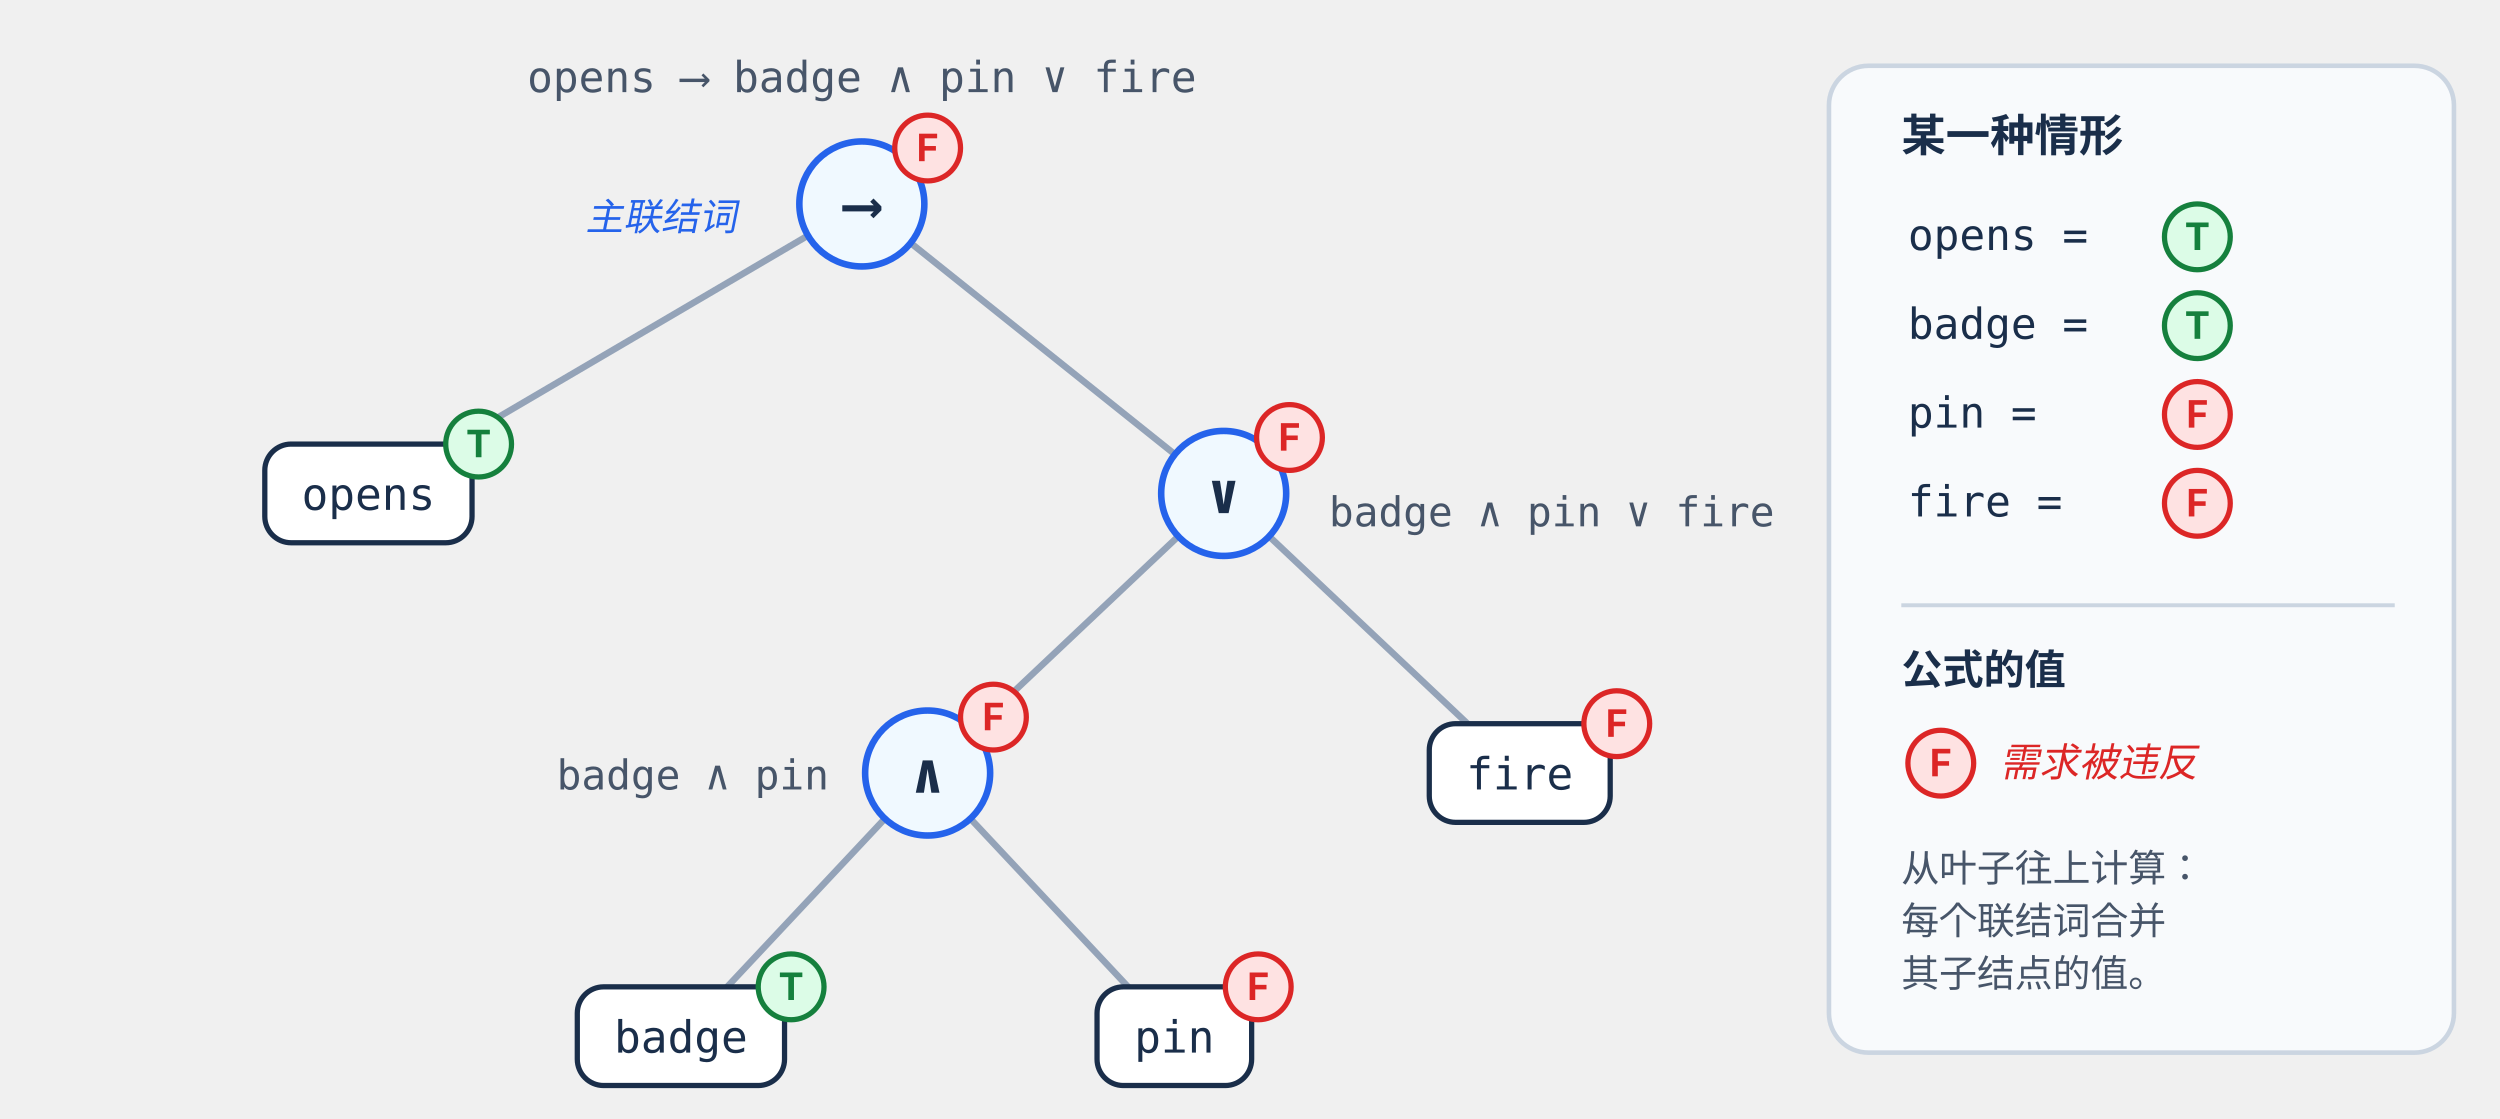
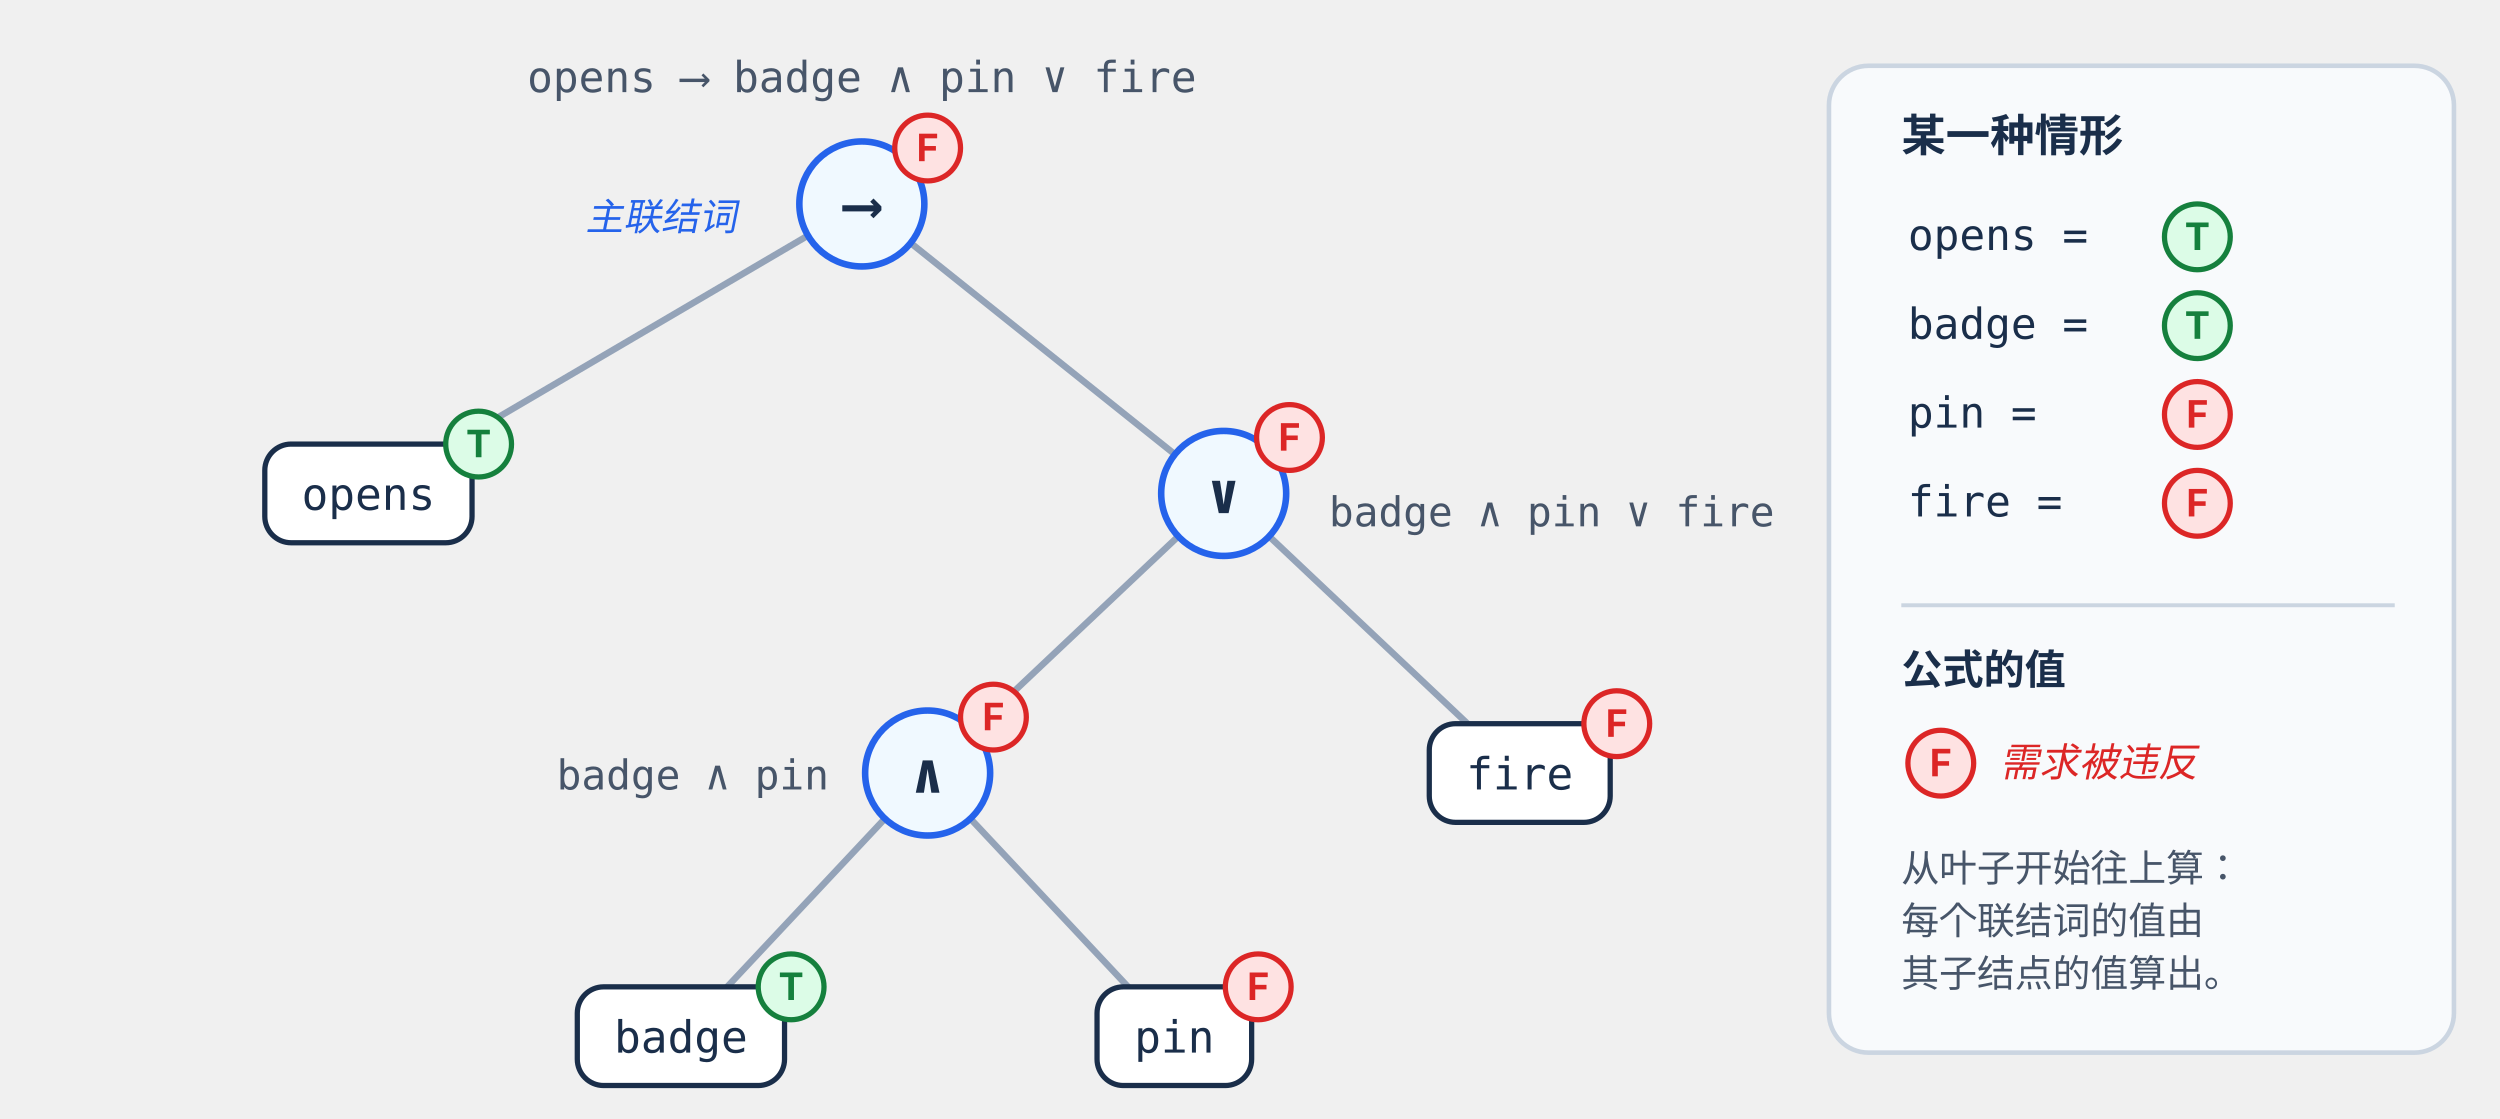
<svg xmlns="http://www.w3.org/2000/svg" viewBox="0 0 760 340" width="760" height="340" role="img">
  <defs />
  <line x1="262" y1="62" x2="112" y2="150" stroke="#94A3B8" stroke-width="2" />
  <line x1="262" y1="62" x2="372" y2="150" stroke="#94A3B8" stroke-width="2" />
  <line x1="372" y1="150" x2="282" y2="235" stroke="#94A3B8" stroke-width="2" />
  <line x1="372" y1="150" x2="462" y2="235" stroke="#94A3B8" stroke-width="2" />
  <line x1="282" y1="235" x2="207" y2="315" stroke="#94A3B8" stroke-width="2" />
  <line x1="282" y1="235" x2="357" y2="315" stroke="#94A3B8" stroke-width="2" />
  <circle cx="262" cy="62" r="19" fill="#F0F9FF" stroke="#2563EB" stroke-width="2" />
  <text x="262" y="68" font-family="'Isabelle DejaVu Sans Mono', 'DejaVu Sans Mono', Consolas, Menlo, 'PingFang SC', 'Microsoft YaHei', monospace" font-size="17" font-weight="700" fill="#1A2E4A" text-anchor="middle">⟶</text>
  <circle cx="282" cy="45" r="10" fill="#FEE2E2" stroke="#DC2626" stroke-width="1.6" />
  <text x="282" y="49" font-family="'DM Sans', system-ui, -apple-system, 'Segoe UI', 'PingFang SC', 'Hiragino Sans GB', 'Microsoft YaHei', 'Noto Sans SC', sans-serif" font-size="11.5" font-weight="700" fill="#DC2626" text-anchor="middle">F</text>
  <rect x="80.5" y="135" width="63" height="30" rx="8" fill="#FFFFFF" stroke="#1A2E4A" stroke-width="1.6" />
  <text x="112" y="155" font-family="'Isabelle DejaVu Sans Mono', 'DejaVu Sans Mono', Consolas, Menlo, 'PingFang SC', 'Microsoft YaHei', monospace" font-size="13.5" font-weight="400" fill="#1A2E4A" text-anchor="middle">opens</text>
  <circle cx="145.5" cy="135" r="10" fill="#DCFCE7" stroke="#15803D" stroke-width="1.6" />
  <text x="145.5" y="139" font-family="'DM Sans', system-ui, -apple-system, 'Segoe UI', 'PingFang SC', 'Hiragino Sans GB', 'Microsoft YaHei', 'Noto Sans SC', sans-serif" font-size="11.5" font-weight="700" fill="#15803D" text-anchor="middle">T</text>
  <circle cx="372" cy="150" r="19" fill="#F0F9FF" stroke="#2563EB" stroke-width="2" />
  <text x="372" y="156" font-family="'Isabelle DejaVu Sans Mono', 'DejaVu Sans Mono', Consolas, Menlo, 'PingFang SC', 'Microsoft YaHei', monospace" font-size="17" font-weight="700" fill="#1A2E4A" text-anchor="middle">∨</text>
  <circle cx="392" cy="133" r="10" fill="#FEE2E2" stroke="#DC2626" stroke-width="1.6" />
  <text x="392" y="137" font-family="'DM Sans', system-ui, -apple-system, 'Segoe UI', 'PingFang SC', 'Hiragino Sans GB', 'Microsoft YaHei', 'Noto Sans SC', sans-serif" font-size="11.5" font-weight="700" fill="#DC2626" text-anchor="middle">F</text>
  <circle cx="282" cy="235" r="19" fill="#F0F9FF" stroke="#2563EB" stroke-width="2" />
  <text x="282" y="241" font-family="'Isabelle DejaVu Sans Mono', 'DejaVu Sans Mono', Consolas, Menlo, 'PingFang SC', 'Microsoft YaHei', monospace" font-size="17" font-weight="700" fill="#1A2E4A" text-anchor="middle">∧</text>
  <circle cx="302" cy="218" r="10" fill="#FEE2E2" stroke="#DC2626" stroke-width="1.6" />
  <text x="302" y="222" font-family="'DM Sans', system-ui, -apple-system, 'Segoe UI', 'PingFang SC', 'Hiragino Sans GB', 'Microsoft YaHei', 'Noto Sans SC', sans-serif" font-size="11.5" font-weight="700" fill="#DC2626" text-anchor="middle">F</text>
  <rect x="434.5" y="220" width="55" height="30" rx="8" fill="#FFFFFF" stroke="#1A2E4A" stroke-width="1.6" />
  <text x="462" y="240" font-family="'Isabelle DejaVu Sans Mono', 'DejaVu Sans Mono', Consolas, Menlo, 'PingFang SC', 'Microsoft YaHei', monospace" font-size="13.5" font-weight="400" fill="#1A2E4A" text-anchor="middle">fire</text>
  <circle cx="491.5" cy="220" r="10" fill="#FEE2E2" stroke="#DC2626" stroke-width="1.6" />
  <text x="491.5" y="224" font-family="'DM Sans', system-ui, -apple-system, 'Segoe UI', 'PingFang SC', 'Hiragino Sans GB', 'Microsoft YaHei', 'Noto Sans SC', sans-serif" font-size="11.5" font-weight="700" fill="#DC2626" text-anchor="middle">F</text>
  <rect x="175.5" y="300" width="63" height="30" rx="8" fill="#FFFFFF" stroke="#1A2E4A" stroke-width="1.6" />
  <text x="207" y="320" font-family="'Isabelle DejaVu Sans Mono', 'DejaVu Sans Mono', Consolas, Menlo, 'PingFang SC', 'Microsoft YaHei', monospace" font-size="13.5" font-weight="400" fill="#1A2E4A" text-anchor="middle">badge</text>
  <circle cx="240.5" cy="300" r="10" fill="#DCFCE7" stroke="#15803D" stroke-width="1.6" />
  <text x="240.5" y="304" font-family="'DM Sans', system-ui, -apple-system, 'Segoe UI', 'PingFang SC', 'Hiragino Sans GB', 'Microsoft YaHei', 'Noto Sans SC', sans-serif" font-size="11.5" font-weight="700" fill="#15803D" text-anchor="middle">T</text>
  <rect x="333.5" y="300" width="47" height="30" rx="8" fill="#FFFFFF" stroke="#1A2E4A" stroke-width="1.6" />
  <text x="357" y="320" font-family="'Isabelle DejaVu Sans Mono', 'DejaVu Sans Mono', Consolas, Menlo, 'PingFang SC', 'Microsoft YaHei', monospace" font-size="13.5" font-weight="400" fill="#1A2E4A" text-anchor="middle">pin</text>
  <circle cx="382.5" cy="300" r="10" fill="#FEE2E2" stroke="#DC2626" stroke-width="1.6" />
  <text x="382.5" y="304" font-family="'DM Sans', system-ui, -apple-system, 'Segoe UI', 'PingFang SC', 'Hiragino Sans GB', 'Microsoft YaHei', 'Noto Sans SC', sans-serif" font-size="11.5" font-weight="700" fill="#DC2626" text-anchor="middle">F</text>
  <text x="262" y="28" font-family="'Isabelle DejaVu Sans Mono', 'DejaVu Sans Mono', Consolas, Menlo, 'PingFang SC', 'Microsoft YaHei', monospace" font-size="13" font-weight="400" fill="#475569" text-anchor="middle">opens ⟶ badge ∧ pin ∨ fire</text>
  <text x="404" y="160" font-family="'Isabelle DejaVu Sans Mono', 'DejaVu Sans Mono', Consolas, Menlo, 'PingFang SC', 'Microsoft YaHei', monospace" font-size="12.5" font-weight="400" fill="#475569" text-anchor="start">badge ∧ pin ∨ fire</text>
  <text x="252" y="240" font-family="'Isabelle DejaVu Sans Mono', 'DejaVu Sans Mono', Consolas, Menlo, 'PingFang SC', 'Microsoft YaHei', monospace" font-size="12.5" font-weight="400" fill="#475569" text-anchor="end">badge ∧ pin</text>
  <text x="224" y="70" font-family="'DM Sans', system-ui, -apple-system, 'Segoe UI', 'PingFang SC', 'Hiragino Sans GB', 'Microsoft YaHei', 'Noto Sans SC', sans-serif" font-size="11.5" font-weight="400" fill="#2563EB" text-anchor="end" font-style="italic">主联结词</text>
  <rect x="556" y="20" width="190" height="300" rx="12" fill="#F8FAFC" stroke="#CBD5E1" stroke-width="1.4" />
  <text x="578" y="46" font-family="'DM Sans', system-ui, -apple-system, 'Segoe UI', 'PingFang SC', 'Hiragino Sans GB', 'Microsoft YaHei', 'Noto Sans SC', sans-serif" font-size="13.5" font-weight="700" fill="#1A2E4A" text-anchor="start">某一种情形</text>
  <text x="580" y="76" font-family="'Isabelle DejaVu Sans Mono', 'DejaVu Sans Mono', Consolas, Menlo, 'PingFang SC', 'Microsoft YaHei', monospace" font-size="13" font-weight="400" fill="#1A2E4A" text-anchor="start">opens =</text>
  <circle cx="668" cy="72" r="10" fill="#DCFCE7" stroke="#15803D" stroke-width="1.6" />
  <text x="668" y="76" font-family="'DM Sans', system-ui, -apple-system, 'Segoe UI', 'PingFang SC', 'Hiragino Sans GB', 'Microsoft YaHei', 'Noto Sans SC', sans-serif" font-size="11.5" font-weight="700" fill="#15803D" text-anchor="middle">T</text>
  <text x="580" y="103" font-family="'Isabelle DejaVu Sans Mono', 'DejaVu Sans Mono', Consolas, Menlo, 'PingFang SC', 'Microsoft YaHei', monospace" font-size="13" font-weight="400" fill="#1A2E4A" text-anchor="start">badge =</text>
  <circle cx="668" cy="99" r="10" fill="#DCFCE7" stroke="#15803D" stroke-width="1.6" />
  <text x="668" y="103" font-family="'DM Sans', system-ui, -apple-system, 'Segoe UI', 'PingFang SC', 'Hiragino Sans GB', 'Microsoft YaHei', 'Noto Sans SC', sans-serif" font-size="11.5" font-weight="700" fill="#15803D" text-anchor="middle">T</text>
  <text x="580" y="130" font-family="'Isabelle DejaVu Sans Mono', 'DejaVu Sans Mono', Consolas, Menlo, 'PingFang SC', 'Microsoft YaHei', monospace" font-size="13" font-weight="400" fill="#1A2E4A" text-anchor="start">pin =</text>
  <circle cx="668" cy="126" r="10" fill="#FEE2E2" stroke="#DC2626" stroke-width="1.6" />
  <text x="668" y="130" font-family="'DM Sans', system-ui, -apple-system, 'Segoe UI', 'PingFang SC', 'Hiragino Sans GB', 'Microsoft YaHei', 'Noto Sans SC', sans-serif" font-size="11.5" font-weight="700" fill="#DC2626" text-anchor="middle">F</text>
  <text x="580" y="157" font-family="'Isabelle DejaVu Sans Mono', 'DejaVu Sans Mono', Consolas, Menlo, 'PingFang SC', 'Microsoft YaHei', monospace" font-size="13" font-weight="400" fill="#1A2E4A" text-anchor="start">fire =</text>
  <circle cx="668" cy="153" r="10" fill="#FEE2E2" stroke="#DC2626" stroke-width="1.6" />
  <text x="668" y="157" font-family="'DM Sans', system-ui, -apple-system, 'Segoe UI', 'PingFang SC', 'Hiragino Sans GB', 'Microsoft YaHei', 'Noto Sans SC', sans-serif" font-size="11.5" font-weight="700" fill="#DC2626" text-anchor="middle">F</text>
  <line x1="578" y1="184" x2="728" y2="184" stroke="#CBD5E1" stroke-width="1.2" />
  <text x="578" y="208" font-family="'DM Sans', system-ui, -apple-system, 'Segoe UI', 'PingFang SC', 'Hiragino Sans GB', 'Microsoft YaHei', 'Noto Sans SC', sans-serif" font-size="12.5" font-weight="600" fill="#1A2E4A" text-anchor="start">公式的值</text>
  <circle cx="590" cy="232" r="10" fill="#FEE2E2" stroke="#DC2626" stroke-width="1.6" />
  <text x="590" y="236" font-family="'DM Sans', system-ui, -apple-system, 'Segoe UI', 'PingFang SC', 'Hiragino Sans GB', 'Microsoft YaHei', 'Noto Sans SC', sans-serif" font-size="11.5" font-weight="700" fill="#DC2626" text-anchor="middle">F</text>
  <text x="608" y="236" font-family="'DM Sans', system-ui, -apple-system, 'Segoe UI', 'PingFang SC', 'Hiragino Sans GB', 'Microsoft YaHei', 'Noto Sans SC', sans-serif" font-size="12" font-weight="400" fill="#DC2626" text-anchor="start" font-style="italic">需求被违反</text>
-   <text x="578" y="268" font-family="'DM Sans', system-ui, -apple-system, 'Segoe UI', 'PingFang SC', 'Hiragino Sans GB', 'Microsoft YaHei', 'Noto Sans SC', sans-serif" font-size="11.5" font-weight="400" fill="#475569" text-anchor="start">从叶子往上计算：</text>
-   <text x="578" y="284" font-family="'DM Sans', system-ui, -apple-system, 'Segoe UI', 'PingFang SC', 'Hiragino Sans GB', 'Microsoft YaHei', 'Noto Sans SC', sans-serif" font-size="11.5" font-weight="400" fill="#475569" text-anchor="start">每个联结词合并</text>
-   <text x="578" y="300" font-family="'DM Sans', system-ui, -apple-system, 'Segoe UI', 'PingFang SC', 'Hiragino Sans GB', 'Microsoft YaHei', 'Noto Sans SC', sans-serif" font-size="11.5" font-weight="400" fill="#475569" text-anchor="start">其子结点的值。</text>
+   <text x="578" y="268" font-family="'DM Sans', system-ui, -apple-system, 'Segoe UI', 'PingFang SC', 'Hiragino Sans GB', 'Microsoft YaHei', 'Noto Sans SC', sans-serif" font-size="11.5" font-weight="400" fill="#475569" text-anchor="start">从叶子开始往上算：</text>
+   <text x="578" y="284" font-family="'DM Sans', system-ui, -apple-system, 'Segoe UI', 'PingFang SC', 'Hiragino Sans GB', 'Microsoft YaHei', 'Noto Sans SC', sans-serif" font-size="11.5" font-weight="400" fill="#475569" text-anchor="start">每个联结词的值由</text>
+   <text x="578" y="300" font-family="'DM Sans', system-ui, -apple-system, 'Segoe UI', 'PingFang SC', 'Hiragino Sans GB', 'Microsoft YaHei', 'Noto Sans SC', sans-serif" font-size="11.5" font-weight="400" fill="#475569" text-anchor="start">其子结点的值算出。</text>
</svg>
